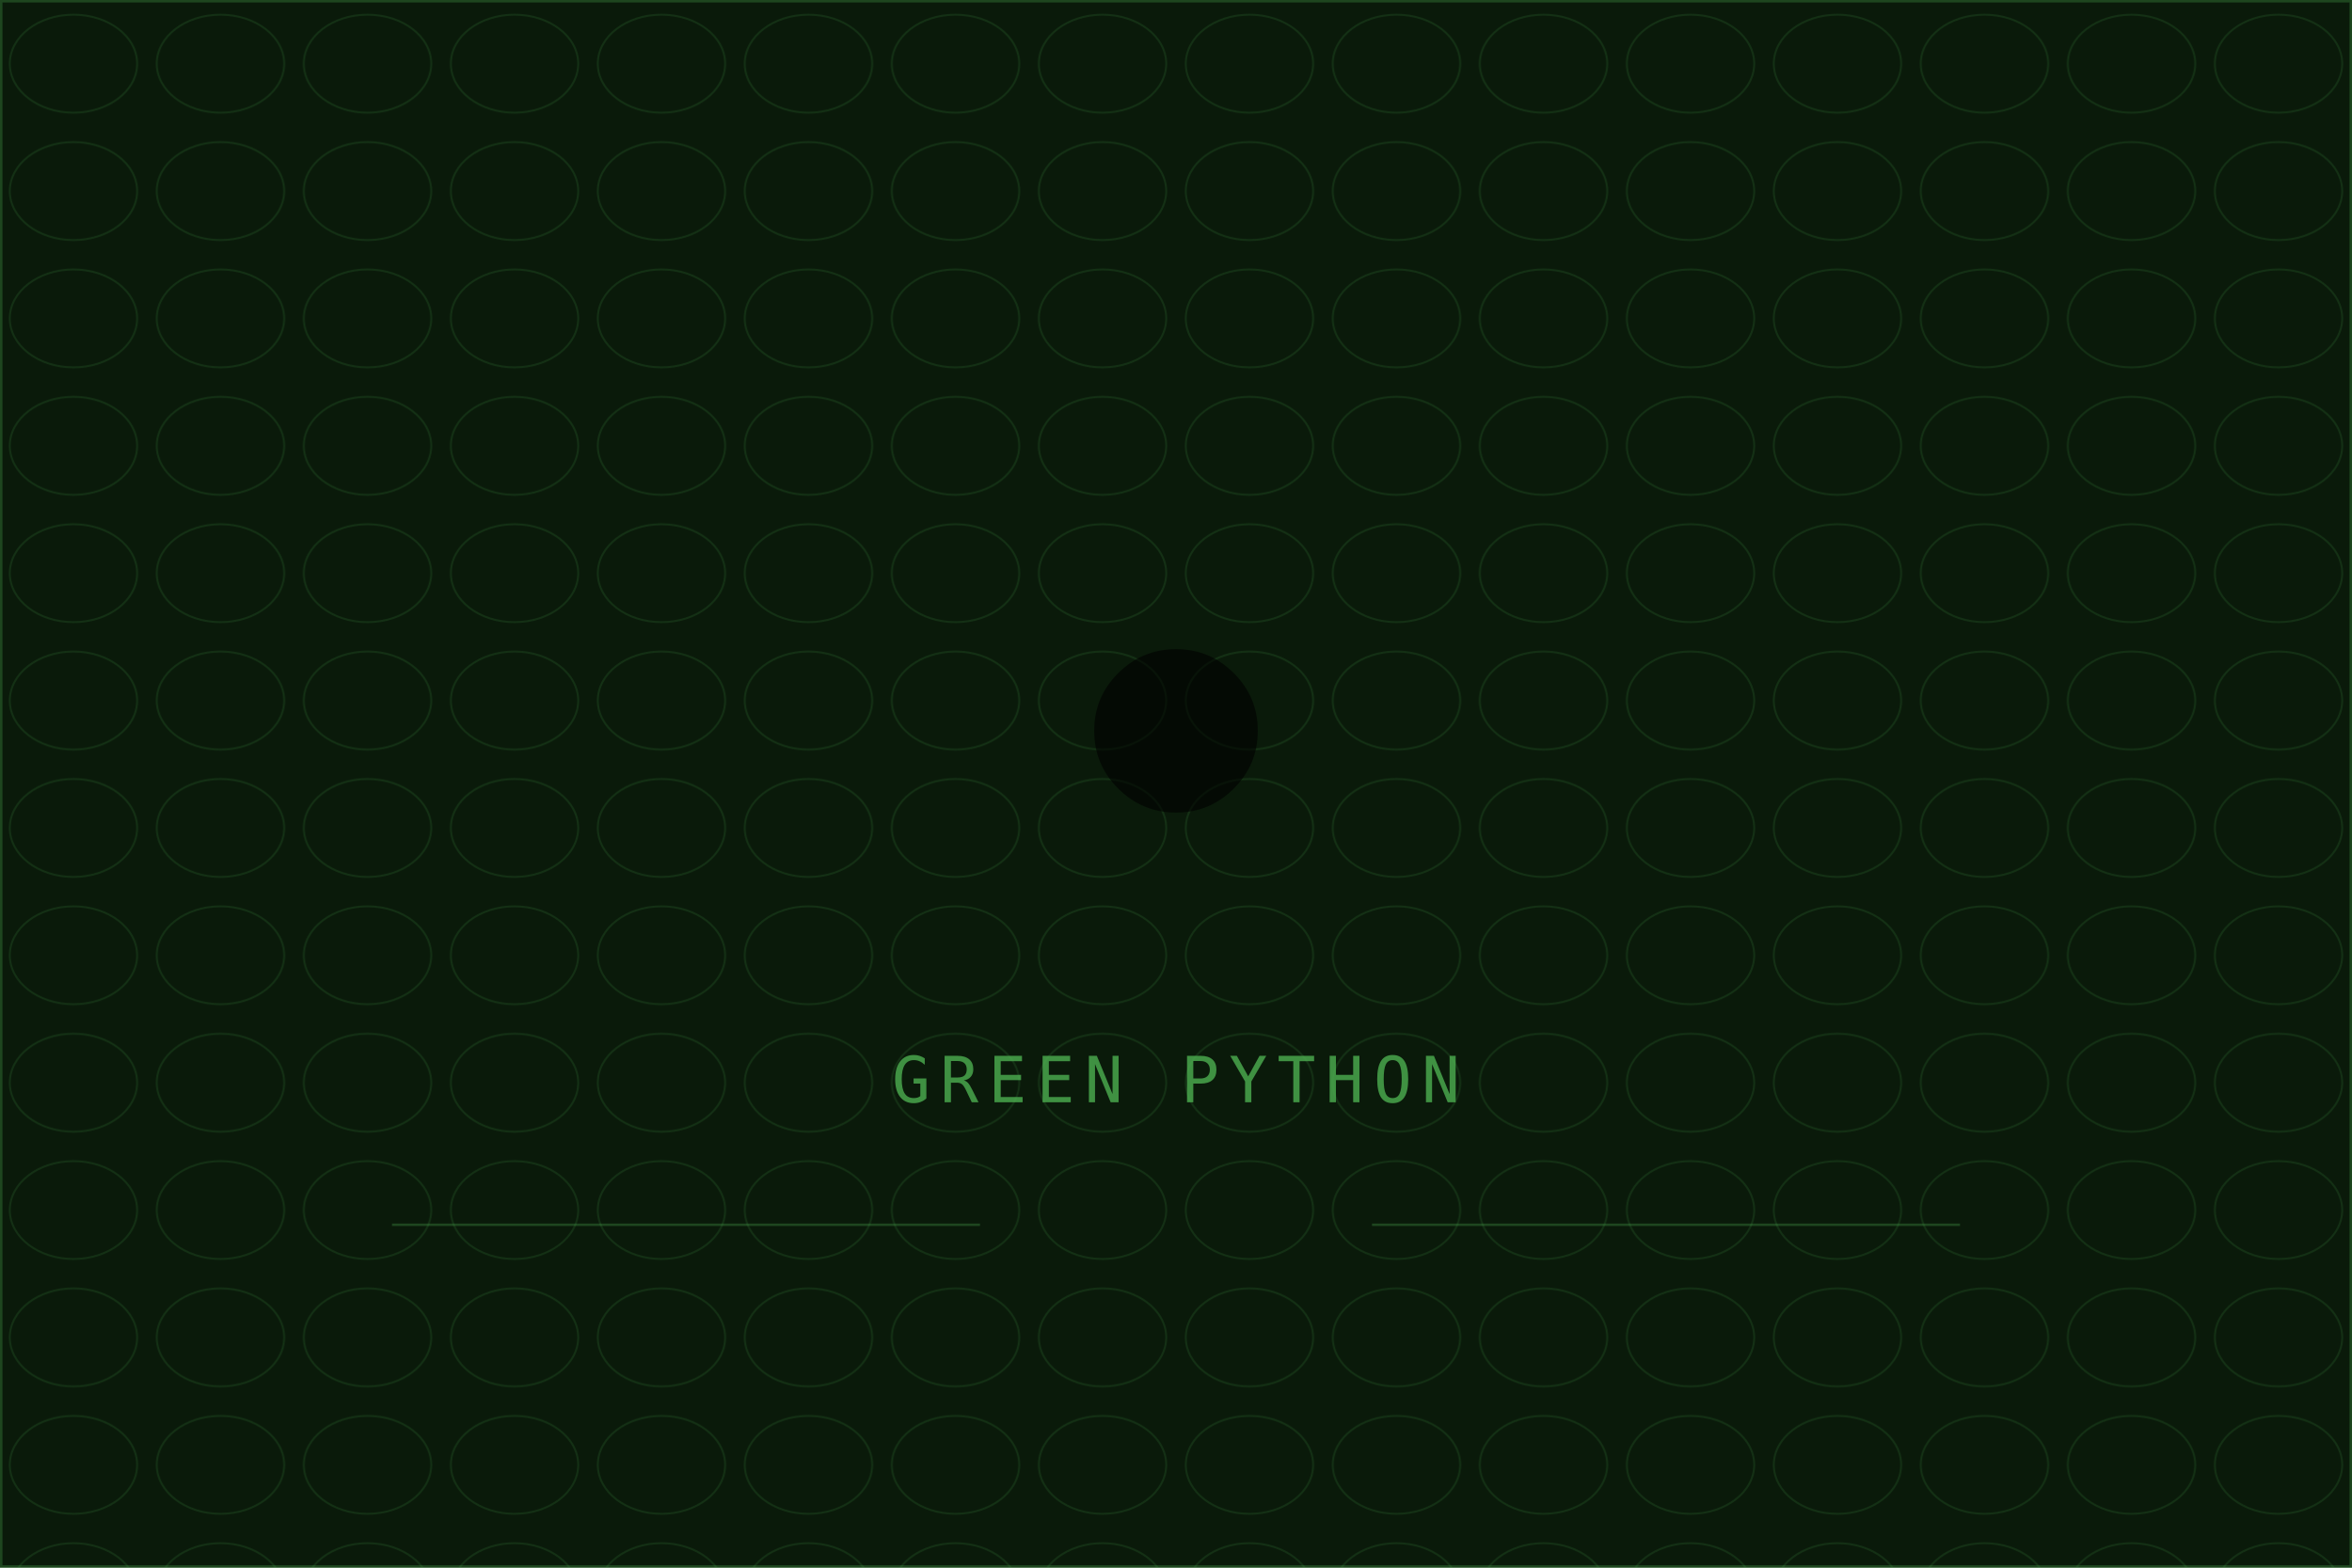
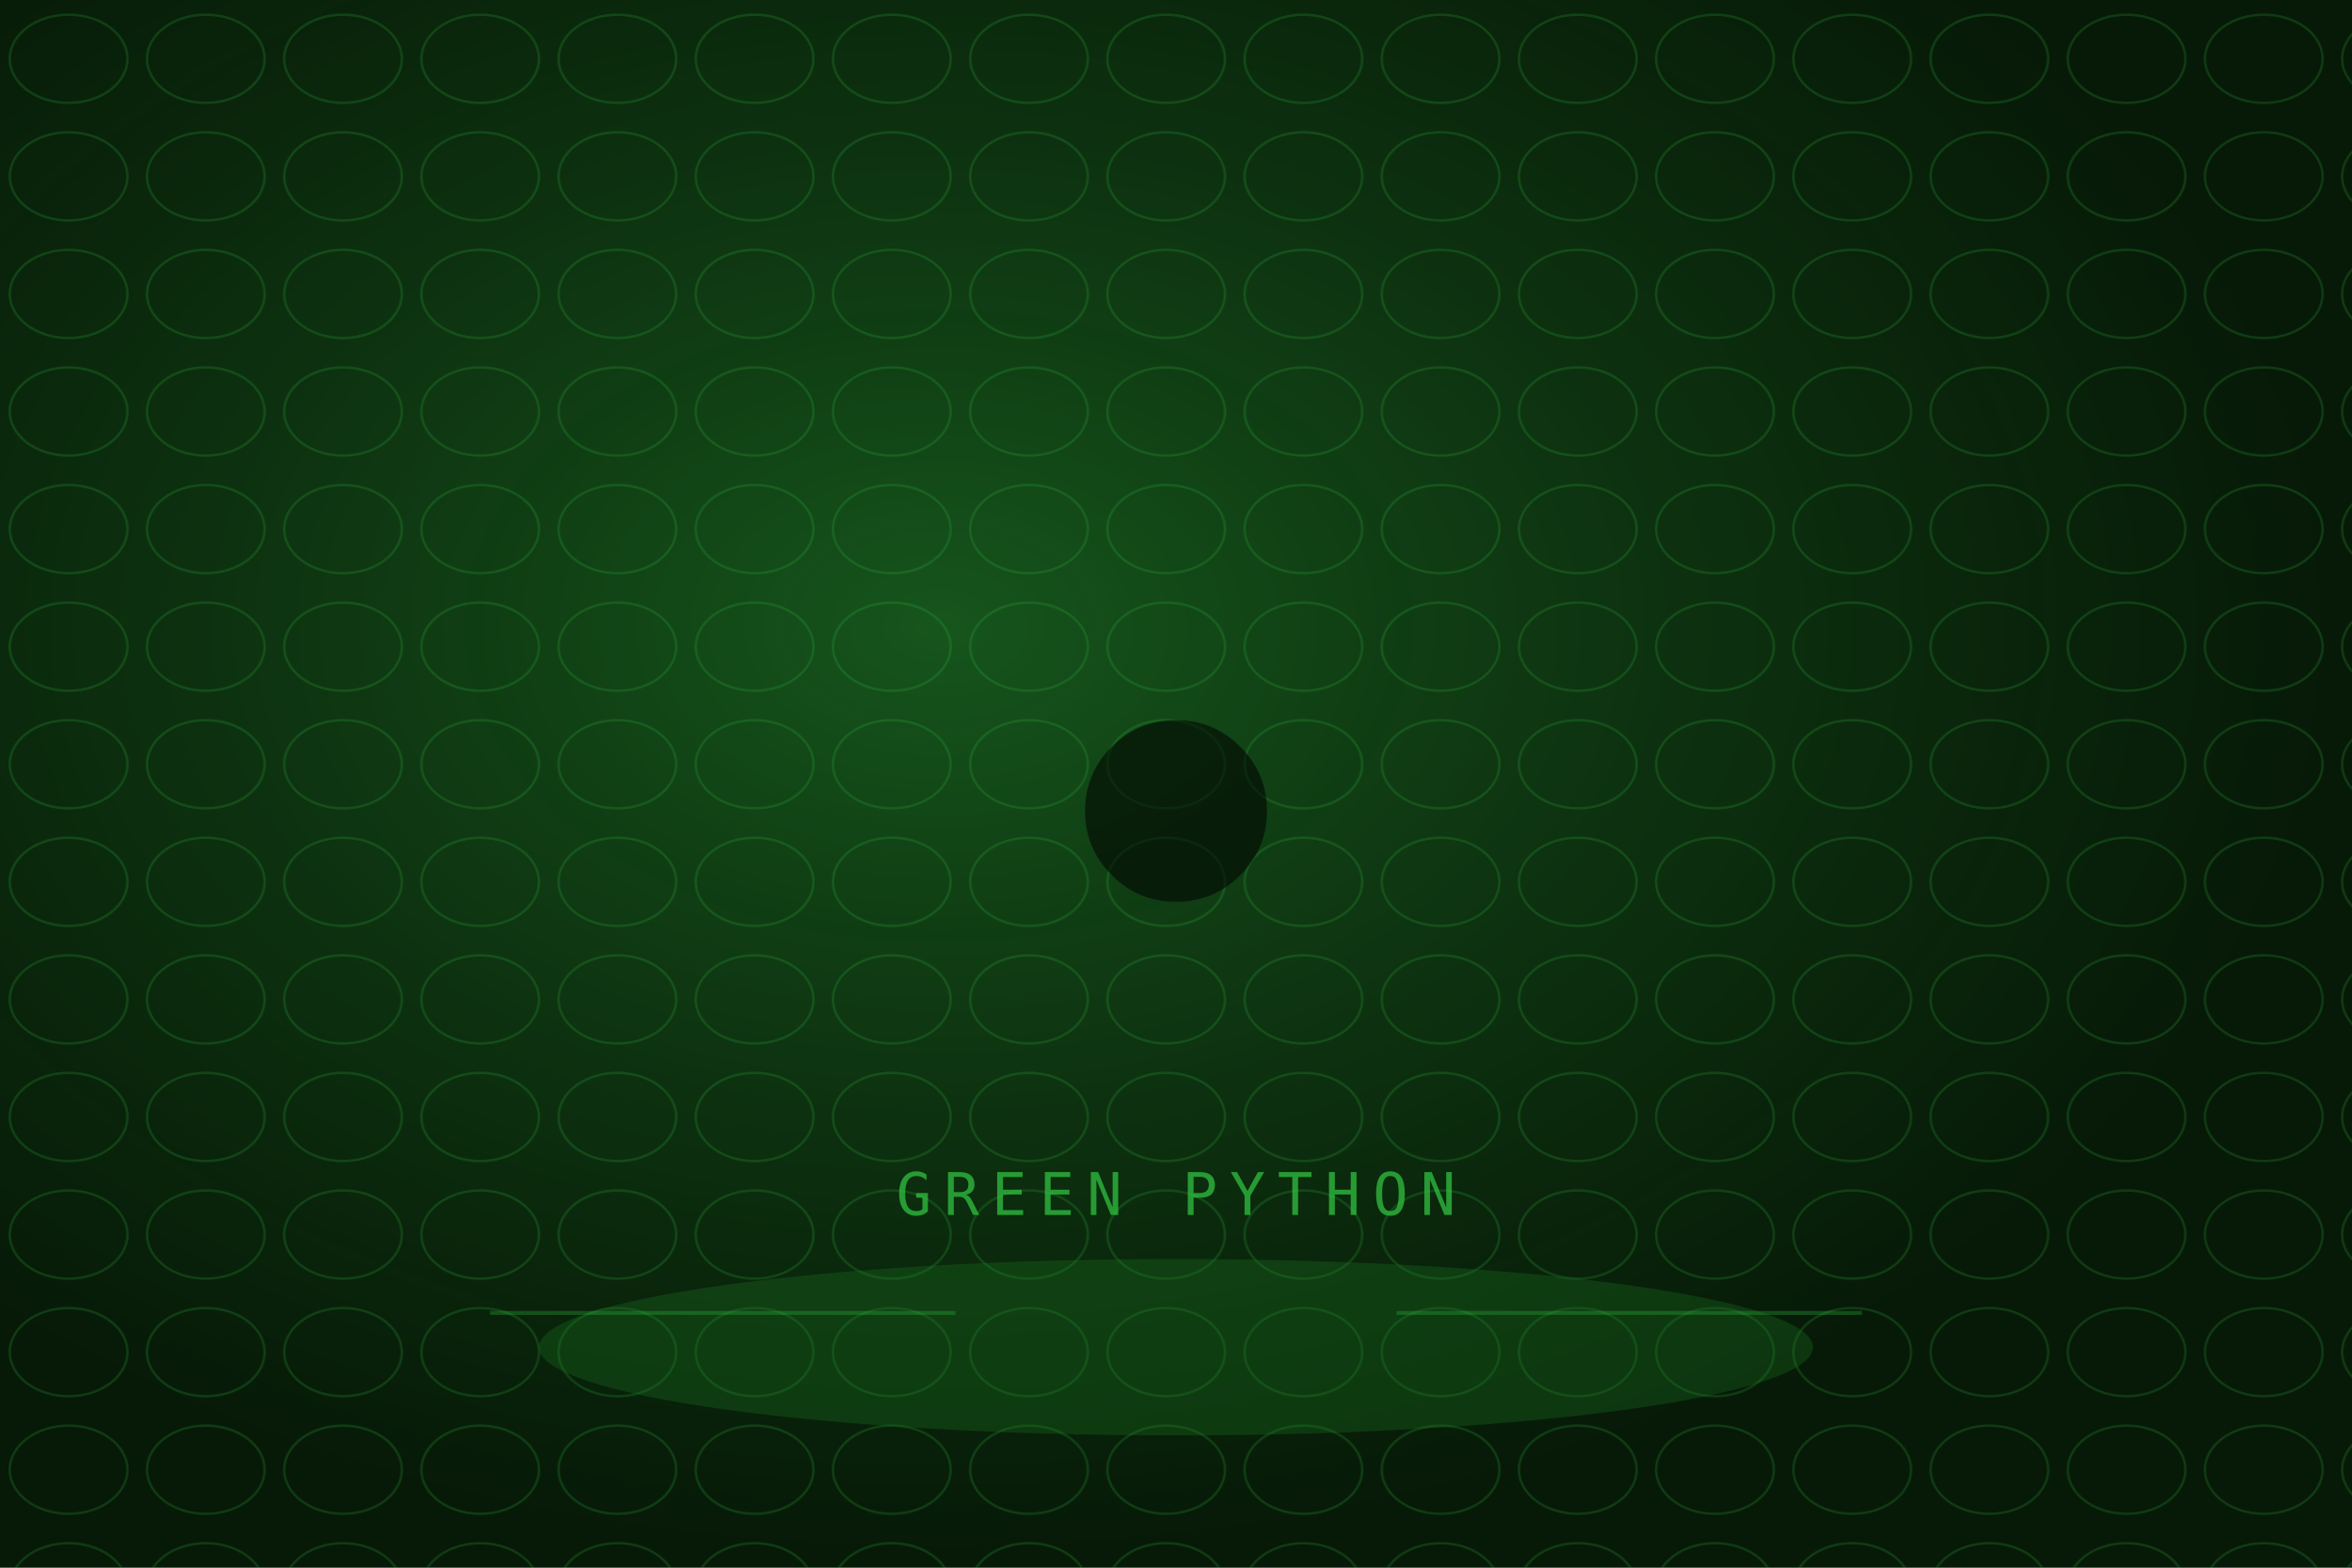
- <svg xmlns="http://www.w3.org/2000/svg" width="480" height="320" viewBox="0 0 480 320">
-   <rect width="480" height="320" fill="#0a1a0a" />
-   <rect x="0" y="0" width="480" height="320" fill="none" stroke="#4caf50" stroke-width="1" opacity="0.3" />
-   <pattern id="scales" x="0" y="0" width="30" height="26" patternUnits="userSpaceOnUse">
-     <ellipse cx="15" cy="13" rx="13" ry="10" fill="none" stroke="#4caf50" stroke-width="0.4" opacity="0.15" />
-   </pattern>
+ <svg xmlns="http://www.w3.org/2000/svg" viewBox="0 0 480 320">
+   <rect width="480" height="320" fill="#050f05" />
+   <defs>
+     <radialGradient id="rg" cx="40%" cy="40%" r="60%">
+       <stop offset="0%" stop-color="#30c040" stop-opacity="0.4" />
+       <stop offset="100%" stop-color="#1a7a20" stop-opacity="0.1" />
+     </radialGradient>
+     <pattern id="scales" x="0" y="0" width="28" height="24" patternUnits="userSpaceOnUse">
+       <ellipse cx="14" cy="12" rx="12" ry="9" fill="none" stroke="#30c040" stroke-width="0.5" opacity="0.2" />
+     </pattern>
+   </defs>
+   <rect width="480" height="320" fill="url(#rg)" />
  <rect width="480" height="320" fill="url(#scales)" />
-   <text x="240" y="155" font-family="sans-serif" font-size="72" text-anchor="middle" dominant-baseline="middle" opacity="0.6">⚫</text>
-   <text x="240" y="225" font-family="monospace" font-size="13" text-anchor="middle" fill="#4caf50" letter-spacing="2" opacity="0.8">GREEN PYTHON</text>
-   <line x1="80" y1="250" x2="200" y2="250" stroke="#4caf50" stroke-width="0.5" opacity="0.3" />
-   <line x1="280" y1="250" x2="400" y2="250" stroke="#4caf50" stroke-width="0.5" opacity="0.3" />
+   <ellipse cx="240" cy="275" rx="130" ry="18" fill="#1a7a20" opacity="0.3" />
+   <text x="240" y="172" font-family="sans-serif" font-size="80" text-anchor="middle" dominant-baseline="middle" opacity="0.55">⚫</text>
+   <text x="240" y="248" font-family="monospace" font-size="12" text-anchor="middle" fill="#30c040" letter-spacing="2.5" opacity="0.75">GREEN PYTHON</text>
+   <line x1="100" y1="268" x2="195" y2="268" stroke="#30c040" stroke-width="0.8" opacity="0.3" />
+   <line x1="285" y1="268" x2="380" y2="268" stroke="#30c040" stroke-width="0.8" opacity="0.3" />
</svg>
